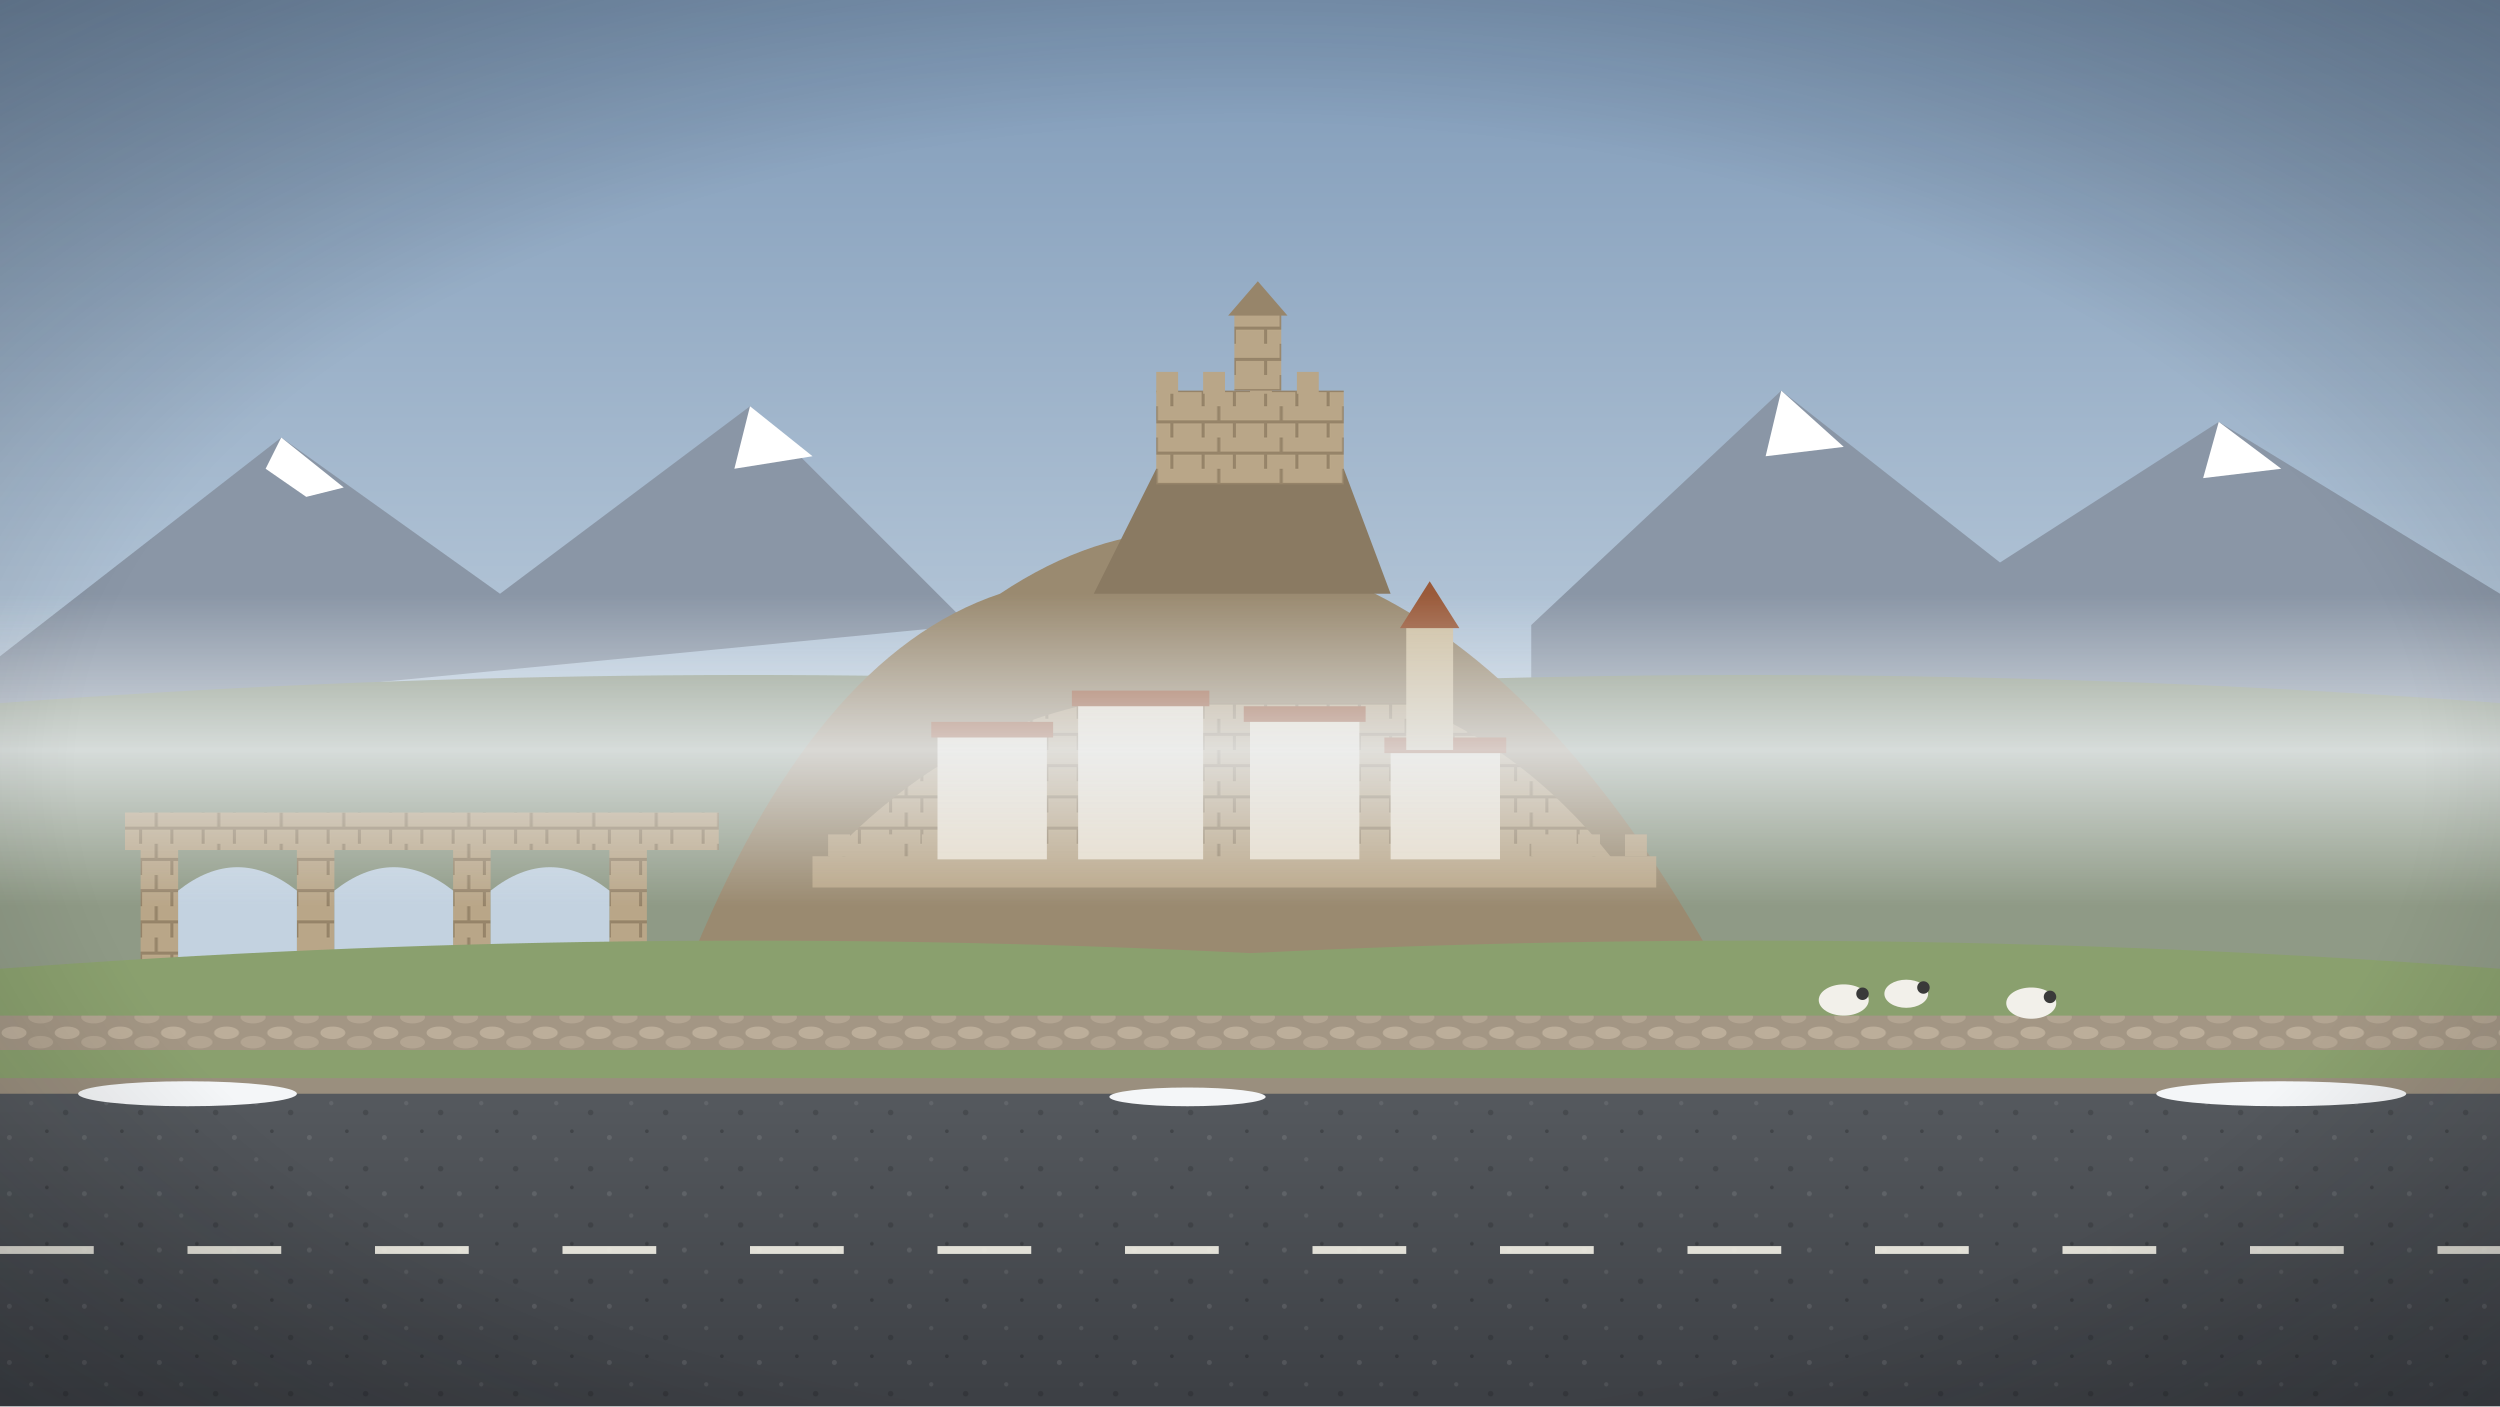
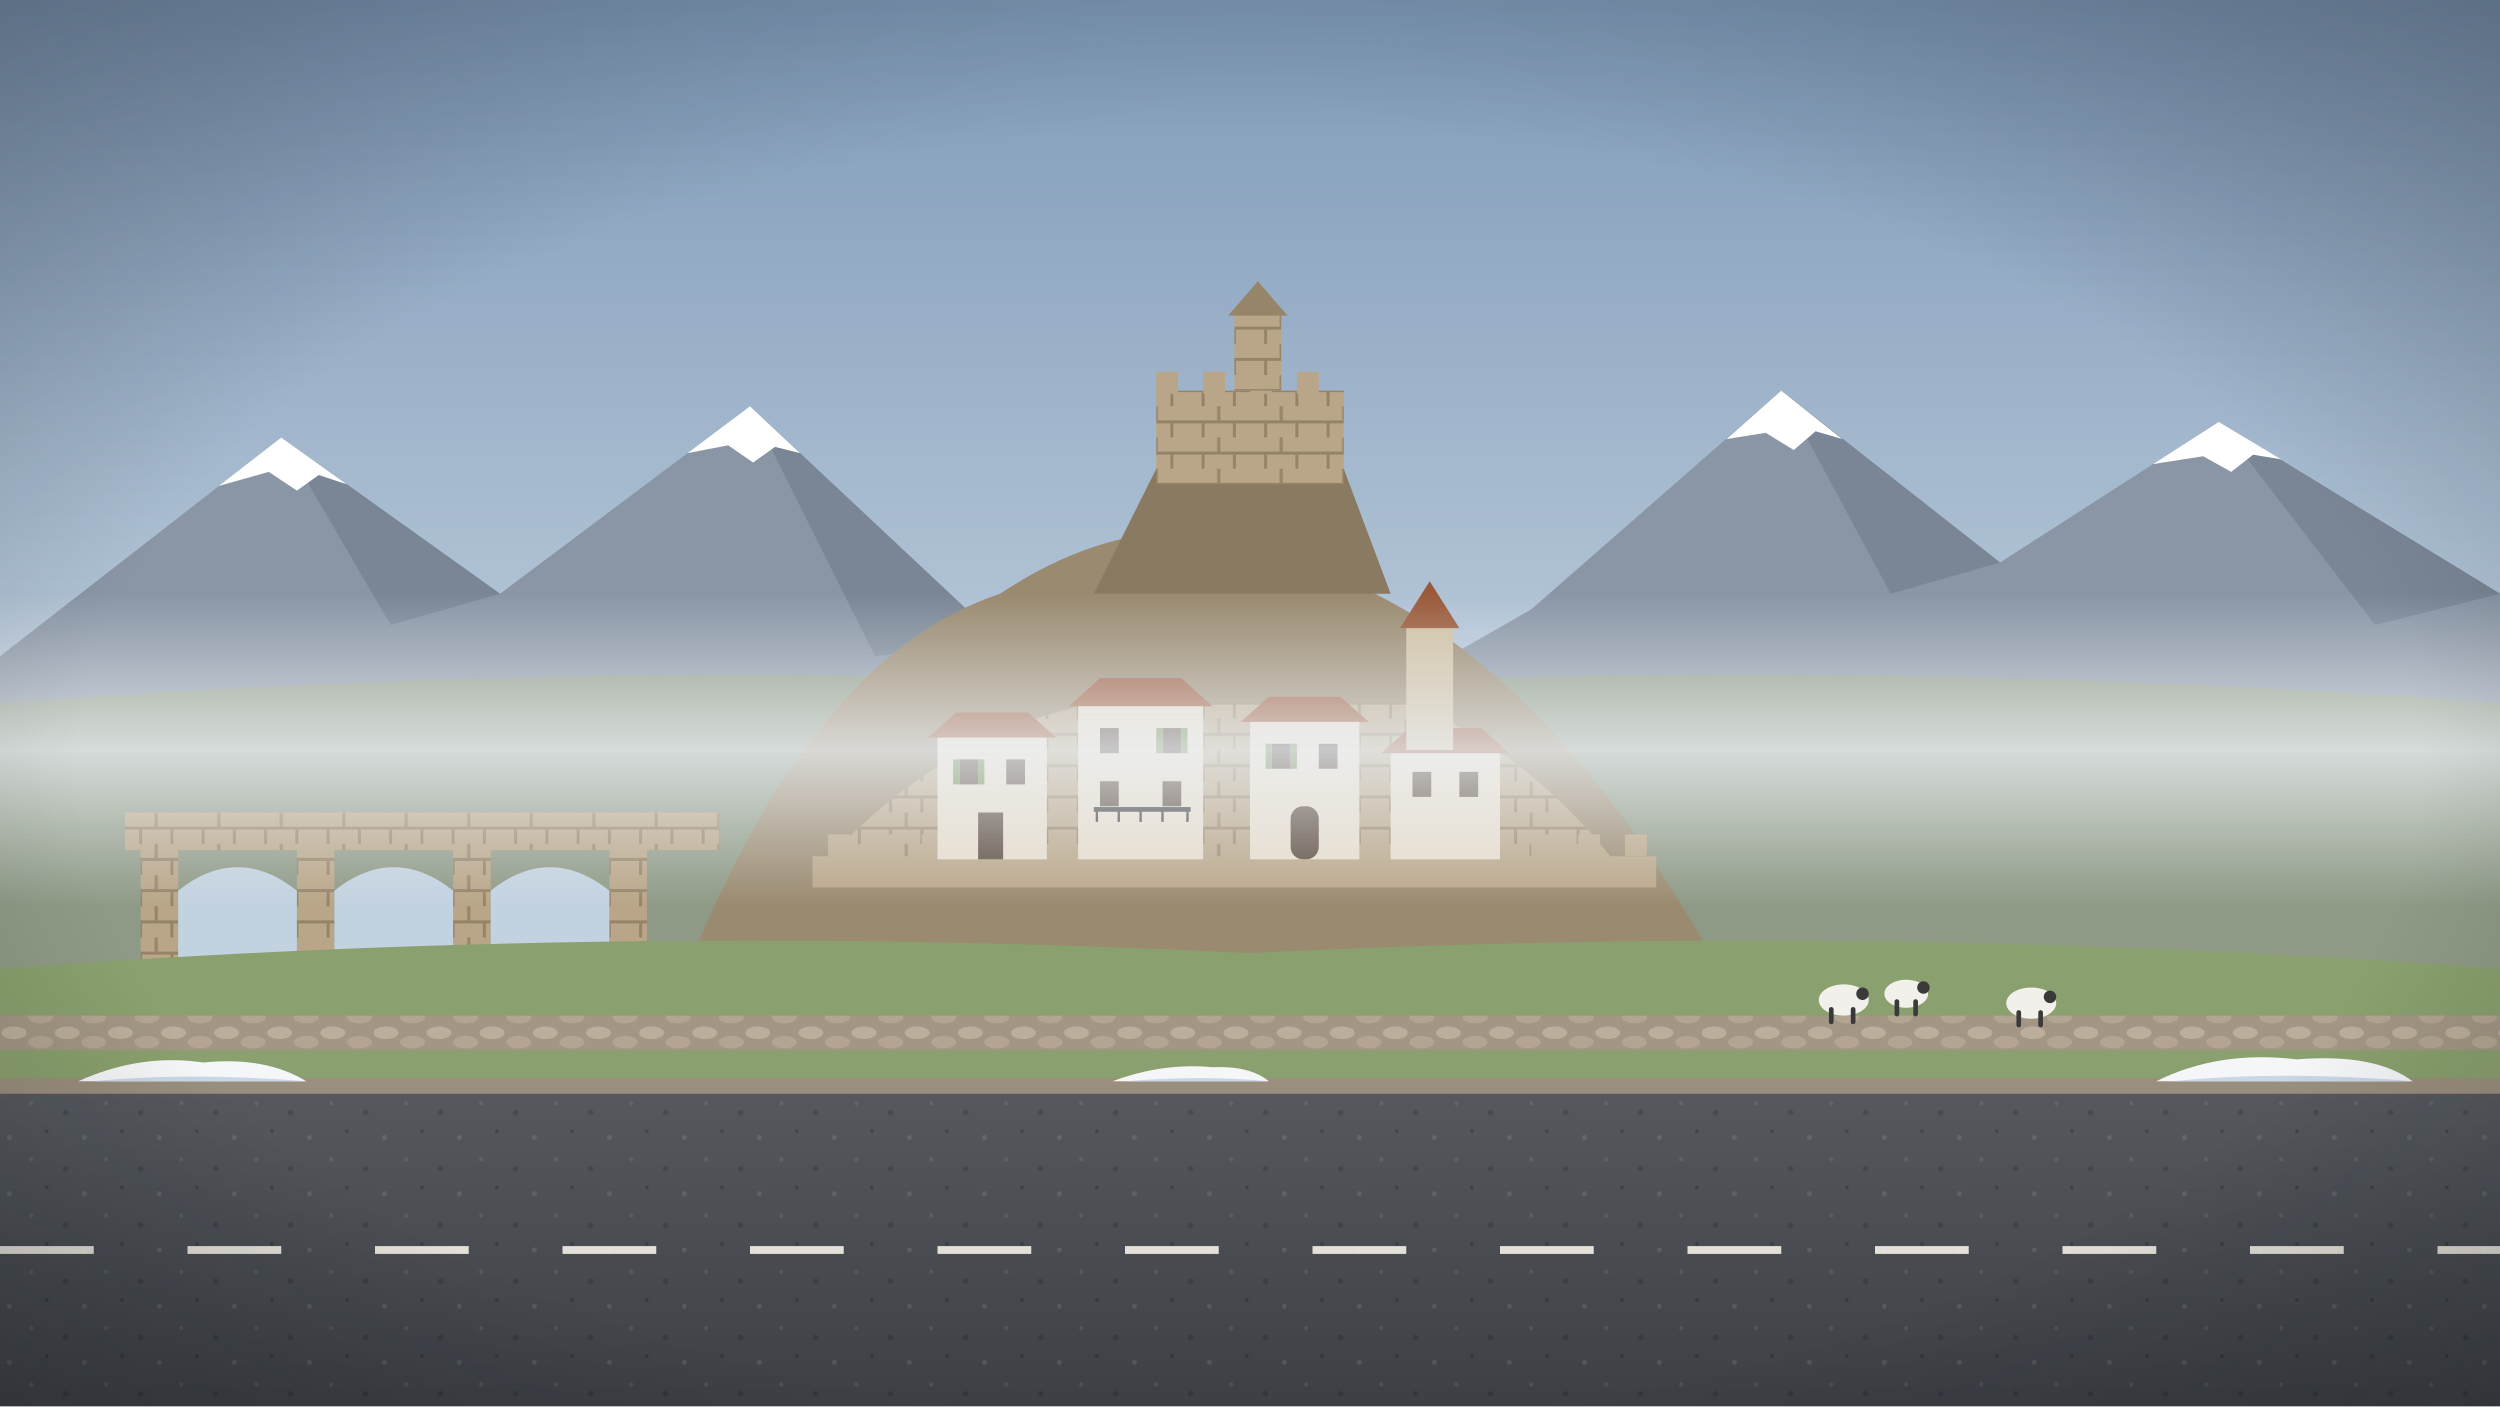
<svg xmlns="http://www.w3.org/2000/svg" viewBox="0 0 1600 900" preserveAspectRatio="xMidYMax slice">
  <defs>
    <linearGradient id="sky" x1="0" y1="0" x2="0" y2="1">
      <stop offset="0" stop-color="#7f9ab8" />
      <stop offset="0.6" stop-color="#c3d2e0" />
      <stop offset="0.85" stop-color="#eef2f6" />
    </linearGradient>
    <linearGradient id="boira" x1="0" y1="0" x2="0" y2="1">
      <stop offset="0" stop-color="#eef2f6" stop-opacity="0" />
      <stop offset="0.5" stop-color="#eef2f6" stop-opacity="0.75" />
      <stop offset="1" stop-color="#eef2f6" stop-opacity="0" />
    </linearGradient>
    <linearGradient id="asfalt" x1="0" y1="0" x2="0" y2="1">
      <stop offset="0" stop-color="#55595e" />
      <stop offset="1" stop-color="#3c3f44" />
    </linearGradient>
    <pattern id="gra" width="48" height="36" patternUnits="userSpaceOnUse">
      <circle cx="6" cy="8" r="1.6" fill="#fff" opacity="0.1" />
      <circle cx="30" cy="4" r="1.2" fill="#000" opacity="0.2" />
      <circle cx="20" cy="22" r="1.4" fill="#fff" opacity="0.08" />
      <circle cx="42" cy="28" r="1.8" fill="#000" opacity="0.15" />
    </pattern>
    <pattern id="pedra" width="40" height="20" patternUnits="userSpaceOnUse">
      <rect width="40" height="20" fill="#b9a688" />
      <path d="M0 10 H40 M20 0 V10 M10 10 V20 M30 10 V20" stroke="#97856a" stroke-width="2" />
    </pattern>
    <pattern id="sec" width="34" height="16" patternUnits="userSpaceOnUse">
      <rect width="34" height="16" fill="#a39684" />
      <ellipse cx="9" cy="5" rx="8" ry="4" fill="#bcae9a" />
      <ellipse cx="26" cy="11" rx="8" ry="4" fill="#b3a592" />
    </pattern>
    <radialGradient id="vinyeta" cx="0.5" cy="0.55" r="0.75">
      <stop offset="0.62" stop-color="#000" stop-opacity="0" />
      <stop offset="1" stop-color="#1a1e24" stop-opacity="0.35" />
    </radialGradient>
  </defs>
  <rect width="1600" height="900" fill="url(#sky)" />
-   <path d="M0 420 L180 280 L320 380 L480 260 L620 400 L0 460 Z" fill="#8a96a6" />
-   <path d="M980 400 L1140 250 L1280 360 L1420 270 L1600 380 V460 H980 Z" fill="#8a96a6" />
-   <path d="M180 280 L220 312 L196 318 L170 300 Z M480 260 L520 292 L470 300 Z M1140 250 L1180 286 L1130 292 Z M1420 270 L1460 300 L1410 306 Z" fill="#fff" />
+   <path d="M0 420 L180 280 L320 380 L480 260 L640 410 L760 470 H0 Z" fill="#8a96a6" />
+   <path d="M840 470 L980 390 L1140 250 L1280 360 L1420 270 L1600 380 V470 Z" fill="#8a96a6" />
+   <path d="M180 280 L320 380 L250 400 Z M480 260 L640 410 L560 420 Z M1140 250 L1280 360 L1210 380 Z M1420 270 L1600 380 L1520 400 Z" fill="#7a8696" />
+   <path d="M180 280 L222 310 L204 304 L190 314 L172 302 L140 311 Z M480 260 L512 290 L496 286 L482 296 L466 285 L440 290 Z M1140 250 L1179 281 L1162 276 L1148 288 L1130 277 L1105 281 Z M1420 270 L1460 294 L1442 291 L1428 302 L1410 292 L1378 297 Z" fill="#fff" />
  <path d="M0 450 Q400 420 800 440 Q1200 420 1600 450 V640 H0 Z" fill="#8f9a86" />
  <path d="M440 620 Q520 420 640 380 Q760 300 880 380 Q1000 440 1100 620 Z" fill="#9a8a70" />
  <path d="M520 560 Q600 470 700 450 H900 Q980 480 1040 560 Z" fill="url(#pedra)" />
  <g fill="#b9a688">
    <rect x="520" y="548" width="540" height="20" />
    <rect x="530" y="534" width="14" height="14" />
    <rect x="560" y="534" width="14" height="14" />
    <rect x="590" y="534" width="14" height="14" />
    <rect x="980" y="534" width="14" height="14" />
    <rect x="1010" y="534" width="14" height="14" />
    <rect x="1040" y="534" width="14" height="14" />
  </g>
  <g fill="#e6dccb">
    <rect x="600" y="470" width="70" height="80" />
    <rect x="690" y="450" width="80" height="100" />
    <rect x="800" y="460" width="70" height="90" />
    <rect x="890" y="480" width="70" height="70" />
  </g>
  <g fill="#9a5a3a">
-     <rect x="596" y="462" width="78" height="10" />
-     <rect x="686" y="442" width="88" height="10" />
-     <rect x="796" y="452" width="78" height="10" />
-     <rect x="886" y="472" width="78" height="10" />
+     <path d="M594 472 L612 456 H658 L676 472 Z" />
+     <path d="M684 452 L704 434 H756 L776 452 Z" />
+     <path d="M794 462 L812 446 H858 L876 462 Z" />
+     <path d="M884 482 L902 466 H948 L966 482 Z" />
  </g>
+   <g fill="#5a4a3e">
+     <rect x="614" y="486" width="12" height="16" />
+     <rect x="644" y="486" width="12" height="16" />
+     <rect x="626" y="520" width="16" height="30" />
+     <rect x="704" y="466" width="12" height="16" />
+     <rect x="744" y="466" width="12" height="16" />
+     <rect x="704" y="500" width="12" height="16" />
+     <rect x="744" y="500" width="12" height="16" />
+     <rect x="814" y="476" width="12" height="16" />
+     <rect x="844" y="476" width="12" height="16" />
+     <rect x="826" y="516" width="18" height="34" rx="8" />
+     <rect x="904" y="494" width="12" height="16" />
+     <rect x="934" y="494" width="12" height="16" />
+   </g>
+   <g fill="#6b8a4a">
+     <rect x="610" y="486" width="4" height="16" />
+     <rect x="626" y="486" width="4" height="16" />
+     <rect x="740" y="466" width="4" height="16" />
+     <rect x="756" y="466" width="4" height="16" />
+     <rect x="810" y="476" width="4" height="16" />
+     <rect x="826" y="476" width="4" height="16" />
+   </g>
+   <path d="M700 518 H762" stroke="#3a3a3a" stroke-width="3" />
+   <path d="M702 518 V526 M716 518 V526 M730 518 V526 M744 518 V526 M760 518 V526" stroke="#3a3a3a" stroke-width="1.5" />
  <path d="M700 380 L740 300 H860 L890 380 Z" fill="#8a7a62" />
  <rect x="740" y="250" width="120" height="60" fill="url(#pedra)" />
  <g fill="#b9a688">
    <rect x="740" y="238" width="14" height="14" />
    <rect x="770" y="238" width="14" height="14" />
    <rect x="800" y="238" width="14" height="14" />
    <rect x="830" y="238" width="14" height="14" />
  </g>
  <rect x="790" y="200" width="30" height="50" fill="url(#pedra)" />
  <path d="M786 202 L805 180 L824 202 Z" fill="#97856a" />
  <rect x="900" y="400" width="30" height="80" fill="#cfc0a2" />
  <path d="M896 402 L915 372 L934 402 Z" fill="#9a5a3a" />
  <g>
    <rect x="80" y="520" width="380" height="24" fill="url(#pedra)" />
    <g fill="url(#pedra)">
      <rect x="90" y="544" width="24" height="120" />
      <rect x="190" y="544" width="24" height="120" />
      <rect x="290" y="544" width="24" height="120" />
      <rect x="390" y="544" width="24" height="120" />
    </g>
    <g fill="#c3d2e0">
      <path d="M114 664 V570 Q152 540 190 570 V664 Z" />
      <path d="M214 664 V570 Q252 540 290 570 V664 Z" />
      <path d="M314 664 V570 Q352 540 390 570 V664 Z" />
    </g>
  </g>
  <rect y="380" width="1600" height="200" fill="url(#boira)" />
  <path d="M0 620 Q400 590 800 610 Q1200 590 1600 620 V700 H0 Z" fill="#8aa06e" />
  <rect y="650" width="1600" height="22" fill="url(#sec)" />
  <g fill="#f2f0ea">
    <ellipse cx="1180" cy="640" rx="16" ry="10" />
    <ellipse cx="1220" cy="636" rx="14" ry="9" />
    <ellipse cx="1300" cy="642" rx="16" ry="10" />
  </g>
  <g fill="#3a3a3a">
    <circle cx="1192" cy="636" r="4" />
    <circle cx="1231" cy="632" r="4" />
    <circle cx="1312" cy="638" r="4" />
  </g>
+   <path d="M1172 646 V654 M1186 646 V654 M1214 641 V649 M1226 641 V649 M1292 648 V656 M1306 648 V656" stroke="#3a3a3a" stroke-width="3" stroke-linecap="round" />
  <rect y="690" width="1600" height="12" fill="#9a8f7e" />
  <rect y="700" width="1600" height="200" fill="url(#asfalt)" />
  <rect y="700" width="1600" height="200" fill="url(#gra)" />
  <line x1="0" y1="800" x2="1600" y2="800" stroke="#f3f1e6" stroke-width="5" stroke-dasharray="60 60" opacity="0.9" />
  <g fill="#f4f6f8">
-     <ellipse cx="120" cy="700" rx="70" ry="8" />
-     <ellipse cx="760" cy="702" rx="50" ry="6" />
-     <ellipse cx="1460" cy="700" rx="80" ry="8" />
+     <path d="M50 692 Q90 674 130 680 Q170 676 196 692 Z" />
+     <path d="M712 692 Q744 680 776 683 Q800 682 812 692 Z" />
+     <path d="M1380 692 Q1420 672 1470 678 Q1520 674 1544 692 Z" />
+   </g>
+   <g fill="#c9d6e6">
+     <path d="M60 692 Q120 686 196 692 Z" />
+     <path d="M720 692 Q770 688 812 692 Z" />
+     <path d="M1390 692 Q1460 685 1544 692 Z" />
  </g>
  <rect width="1600" height="900" fill="url(#vinyeta)" />
</svg>
